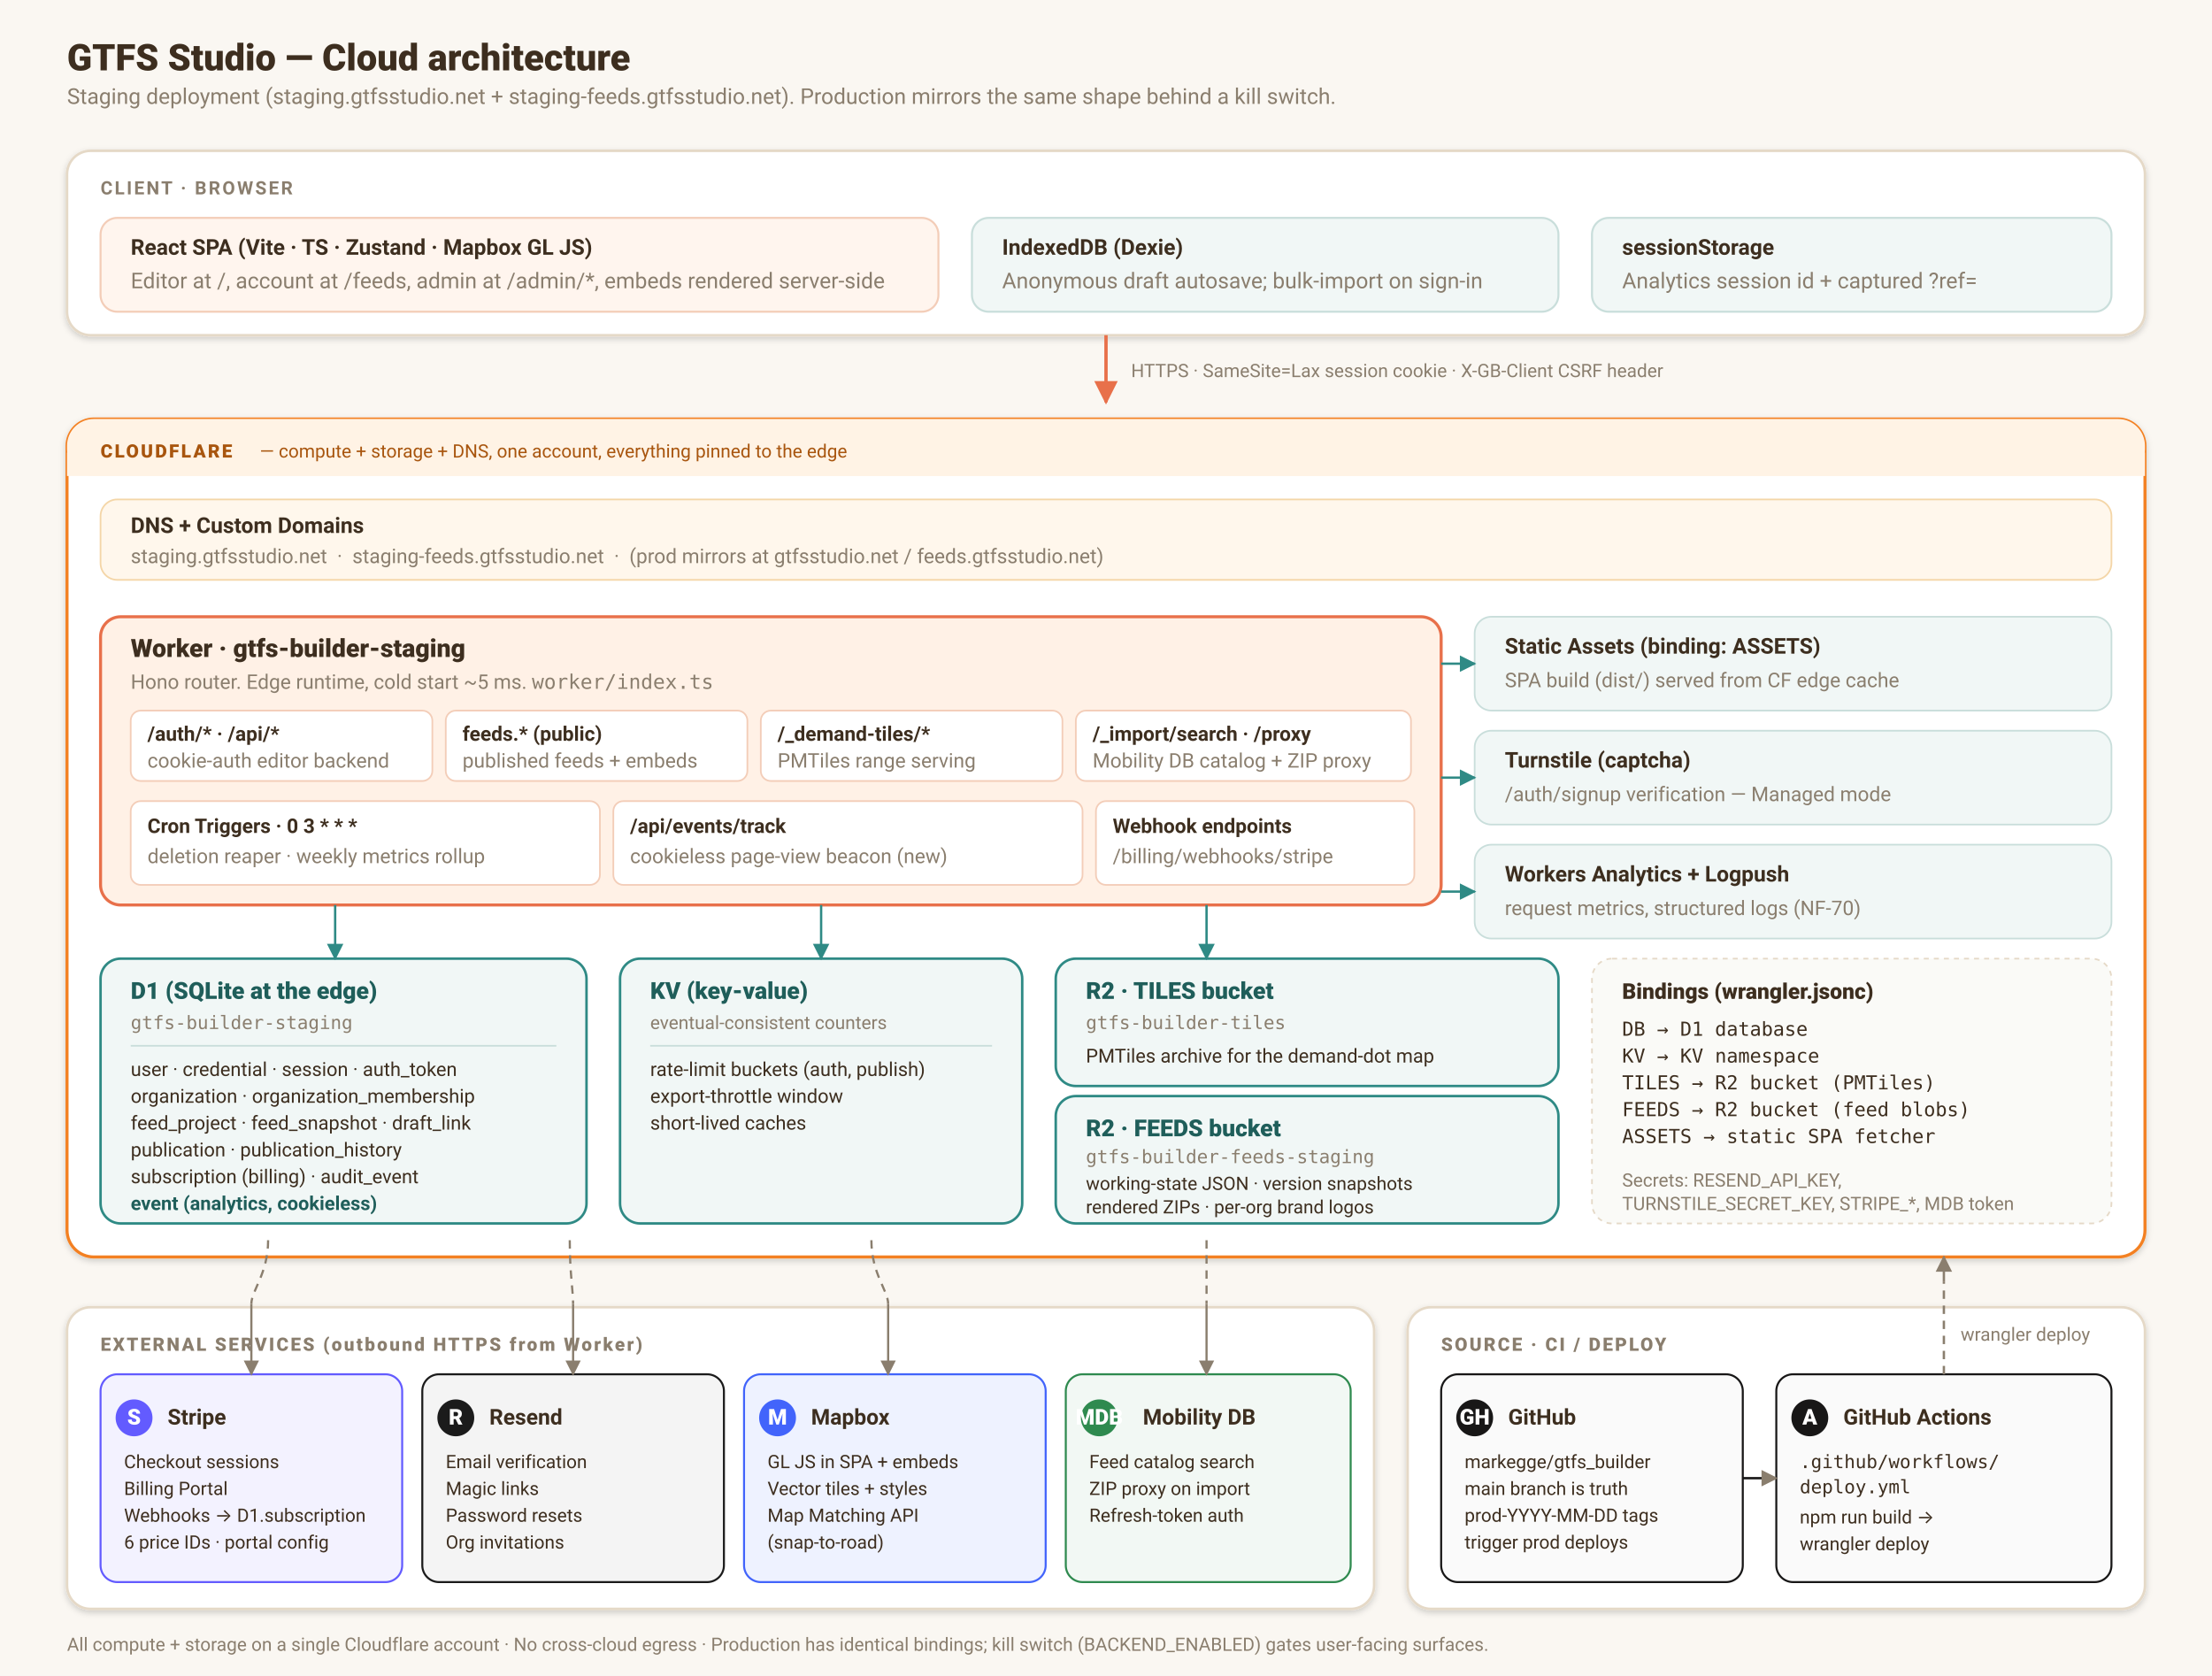
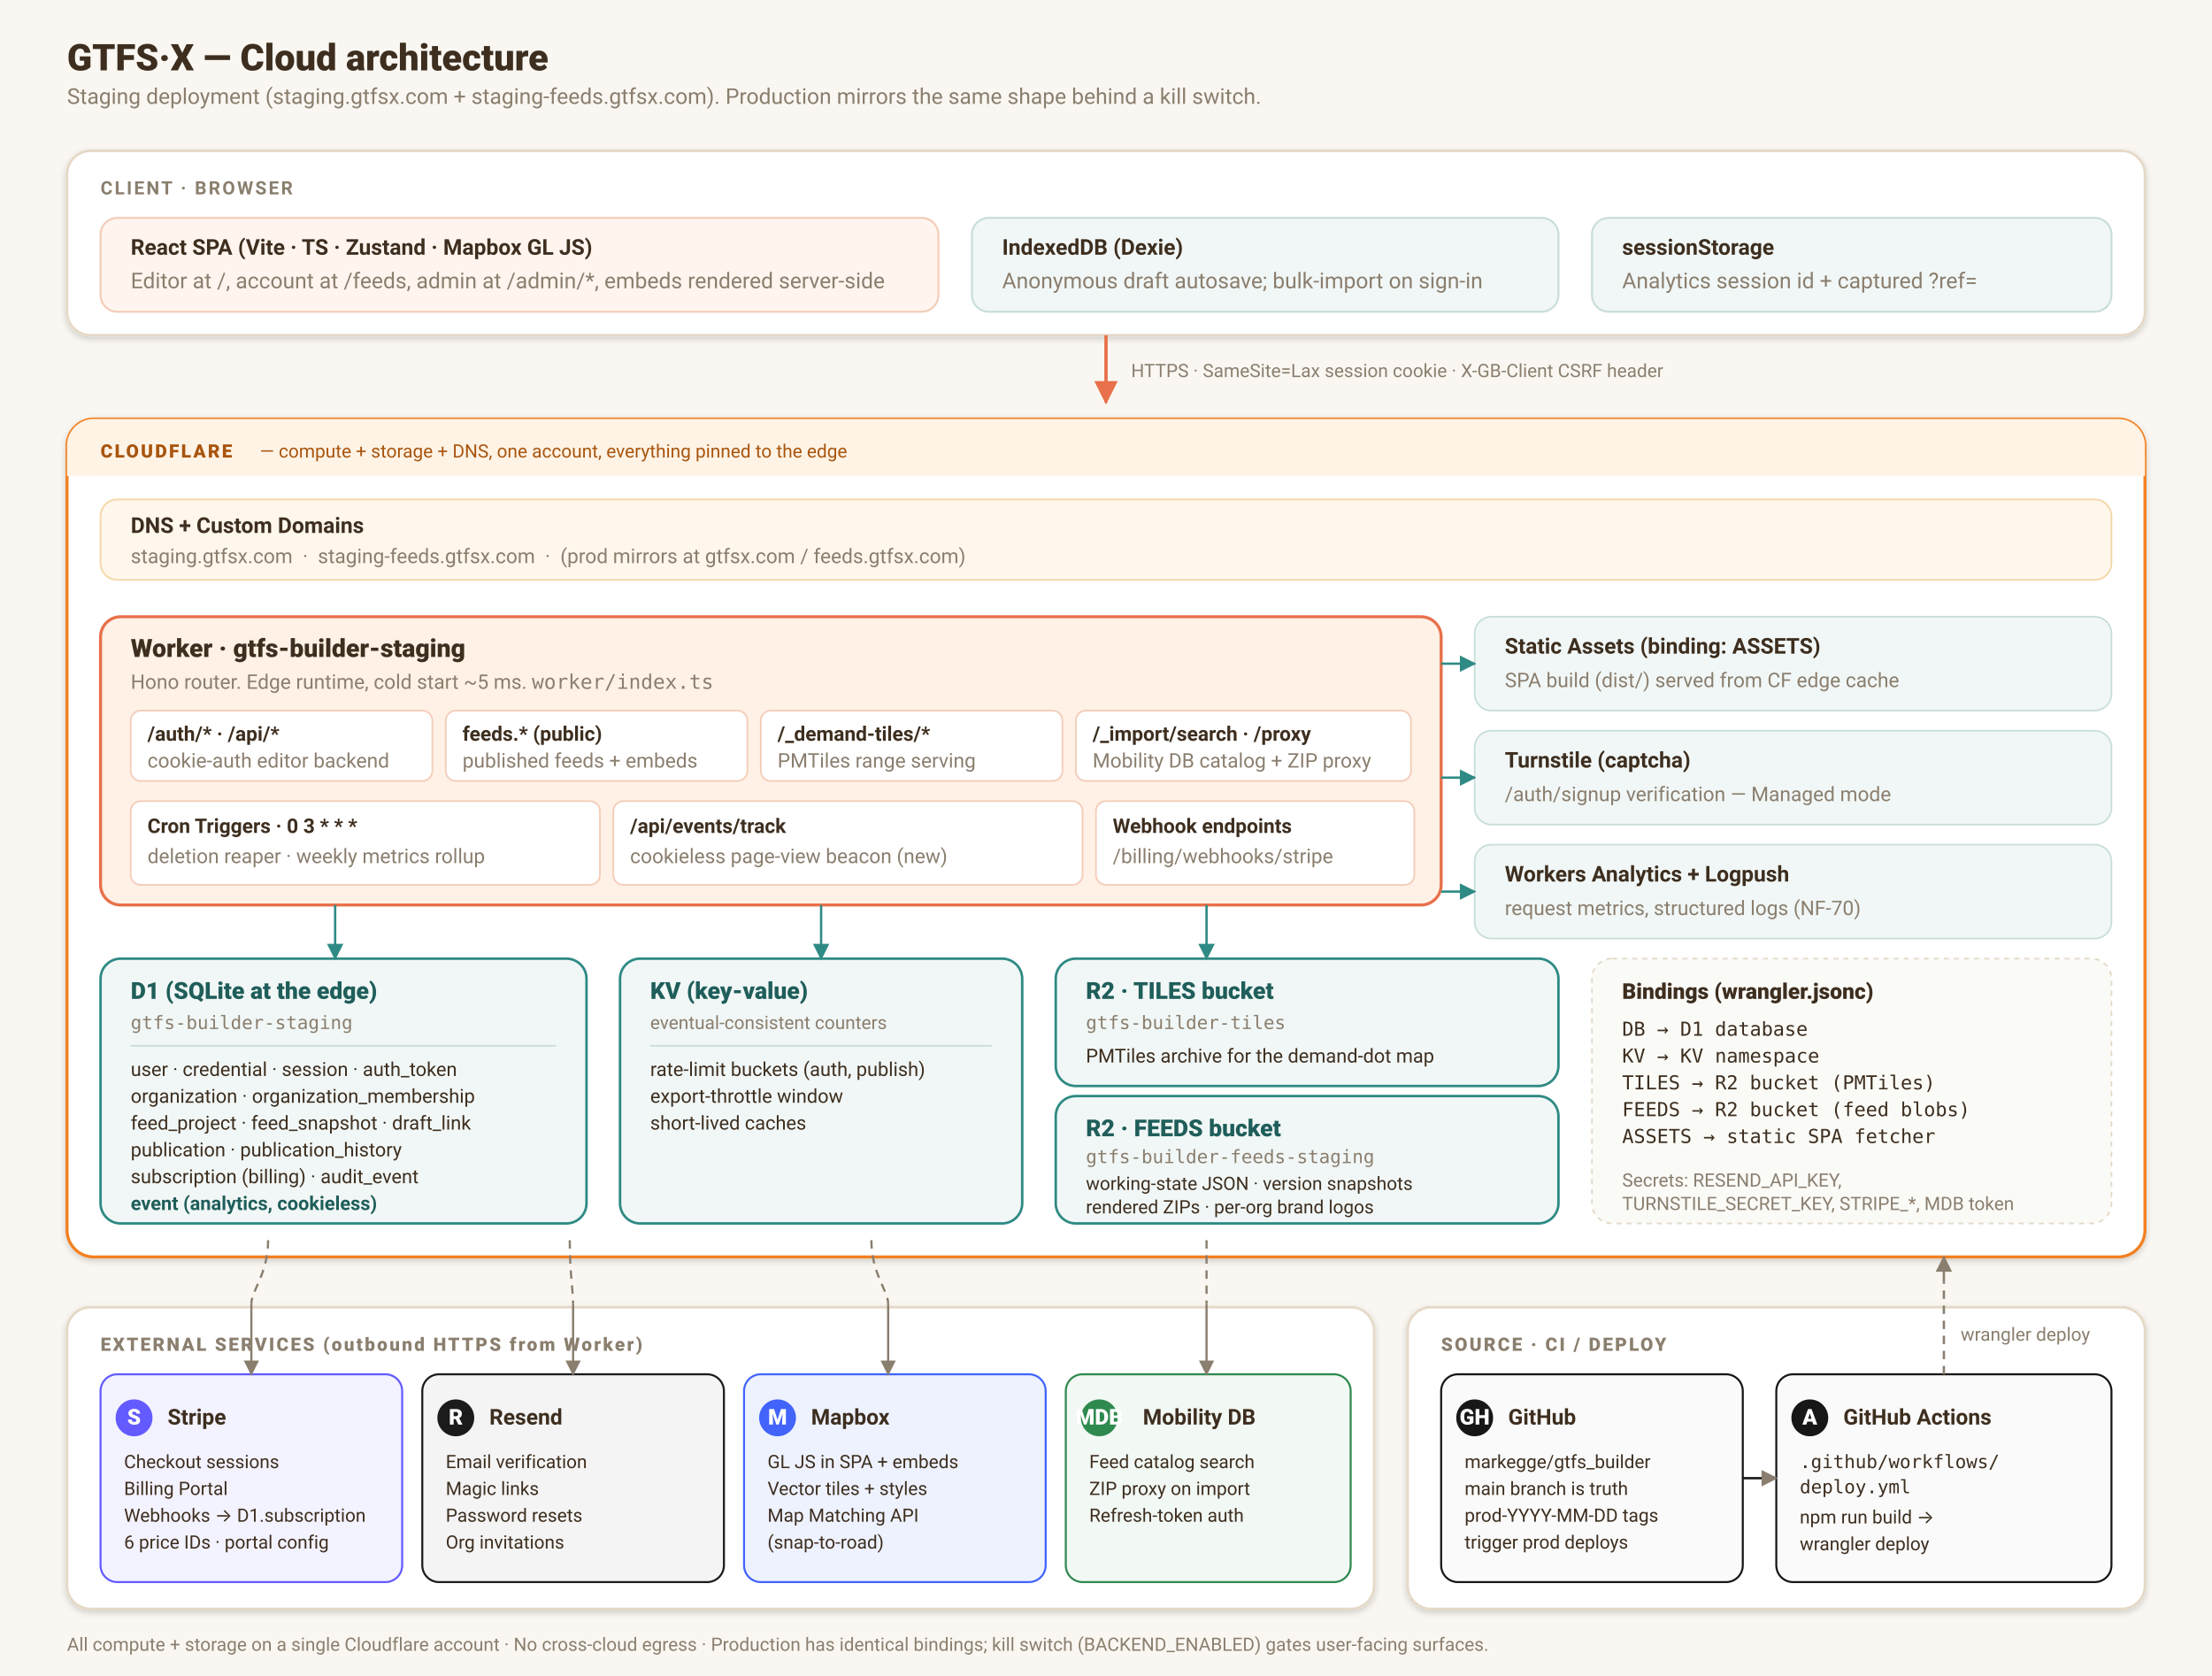
- <svg xmlns="http://www.w3.org/2000/svg" viewBox="0 0 1320 1000" font-family="ui-sans-serif, system-ui, -apple-system, 'Segoe UI', Roboto, sans-serif" font-size="13" role="img" aria-label="GTFS Studio cloud architecture (staging deployment)">
+ <svg xmlns="http://www.w3.org/2000/svg" viewBox="0 0 1320 1000" font-family="ui-sans-serif, system-ui, -apple-system, 'Segoe UI', Roboto, sans-serif" font-size="13" role="img" aria-label="GTFS·X cloud architecture (staging deployment)">
  <defs>
    <filter id="card-shadow" x="-10%" y="-10%" width="120%" height="130%">
      <feGaussianBlur in="SourceAlpha" stdDeviation="2" />
      <feOffset dx="0" dy="1.5" result="offset" />
      <feComponentTransfer>
        <feFuncA type="linear" slope="0.18" />
      </feComponentTransfer>
      <feMerge>
        <feMergeNode />
        <feMergeNode in="SourceGraphic" />
      </feMerge>
    </filter>
    <marker id="arr-coral" viewBox="0 0 10 10" refX="9" refY="5" markerWidth="7" markerHeight="7" orient="auto-start-reverse">
      <path d="M0,0 L10,5 L0,10 z" fill="#E8704A" />
    </marker>
    <marker id="arr-teal" viewBox="0 0 10 10" refX="9" refY="5" markerWidth="7" markerHeight="7" orient="auto-start-reverse">
      <path d="M0,0 L10,5 L0,10 z" fill="#2F8A85" />
    </marker>
    <marker id="arr-gray" viewBox="0 0 10 10" refX="9" refY="5" markerWidth="7" markerHeight="7" orient="auto-start-reverse">
      <path d="M0,0 L10,5 L0,10 z" fill="#8A7E6E" />
    </marker>
  </defs>
  <rect width="1320" height="1000" fill="#FAF7F2" />
-   <text x="40" y="42" font-size="22" font-weight="800" fill="#3D2E1F">GTFS Studio — Cloud architecture</text>
-   <text x="40" y="62" font-size="13" fill="#8A7E6E">Staging deployment (staging.gtfsstudio.net + staging-feeds.gtfsstudio.net). Production mirrors the same shape behind a kill switch.</text>
+   <text x="40" y="42" font-size="22" font-weight="800" fill="#3D2E1F">GTFS·X — Cloud architecture</text>
+   <text x="40" y="62" font-size="13" fill="#8A7E6E">Staging deployment (staging.gtfsx.com + staging-feeds.gtfsx.com). Production mirrors the same shape behind a kill switch.</text>
  <g>
    <rect x="40" y="90" width="1240" height="110" rx="14" fill="#FFFFFF" stroke="#E5D9C7" stroke-width="1.5" filter="url(#card-shadow)" />
    <text x="60" y="116" font-size="11" font-weight="700" fill="#8A7E6E" letter-spacing="1.2">CLIENT  ·  BROWSER</text>
    <rect x="60" y="130" width="500" height="56" rx="10" fill="#FFF5EE" stroke="#F3CDB8" stroke-width="1.2" />
    <text x="78" y="152" font-weight="700" fill="#3D2E1F">React SPA  (Vite · TS · Zustand · Mapbox GL JS)</text>
    <text x="78" y="172" fill="#8A7E6E">Editor at /, account at /feeds, admin at /admin/*, embeds rendered server-side</text>
    <rect x="580" y="130" width="350" height="56" rx="10" fill="#F1F7F6" stroke="#C9DEDB" stroke-width="1.2" />
    <text x="598" y="152" font-weight="700" fill="#3D2E1F">IndexedDB  (Dexie)</text>
    <text x="598" y="172" fill="#8A7E6E">Anonymous draft autosave; bulk-import on sign-in</text>
    <rect x="950" y="130" width="310" height="56" rx="10" fill="#F1F7F6" stroke="#C9DEDB" stroke-width="1.2" />
    <text x="968" y="152" font-weight="700" fill="#3D2E1F">sessionStorage</text>
    <text x="968" y="172" fill="#8A7E6E">Analytics session id + captured ?ref=</text>
  </g>
  <line x1="660" y1="200" x2="660" y2="240" stroke="#E8704A" stroke-width="2" marker-end="url(#arr-coral)" />
  <text x="675" y="225" fill="#8A7E6E" font-size="11">HTTPS · SameSite=Lax session cookie · X-GB-Client CSRF header</text>
  <g>
    <rect x="40" y="250" width="1240" height="500" rx="16" fill="#FFFFFF" stroke="#F38020" stroke-width="1.8" filter="url(#card-shadow)" />
    <rect x="40" y="250" width="1240" height="34" rx="16" fill="#FFF3E5" stroke="none" />
    <rect x="40" y="270" width="1240" height="14" fill="#FFF3E5" stroke="none" />
    <text x="60" y="273" font-size="11" font-weight="800" fill="#A8550E" letter-spacing="1.2">CLOUDFLARE</text>
    <text x="155" y="273" font-size="11" fill="#A8550E">— compute + storage + DNS, one account, everything pinned to the edge</text>
    <rect x="60" y="298" width="1200" height="48" rx="10" fill="#FFF7EC" stroke="#F4D6A8" stroke-width="1" />
    <text x="78" y="318" font-weight="700" fill="#3D2E1F">DNS + Custom Domains</text>
-     <text x="78" y="336" fill="#8A7E6E" font-size="12">staging.gtfsstudio.net  ·  staging-feeds.gtfsstudio.net  ·  (prod mirrors at gtfsstudio.net / feeds.gtfsstudio.net)</text>
+     <text x="78" y="336" fill="#8A7E6E" font-size="12">staging.gtfsx.com  ·  staging-feeds.gtfsx.com  ·  (prod mirrors at gtfsx.com / feeds.gtfsx.com)</text>
    <rect x="60" y="368" width="800" height="172" rx="12" fill="#FFF1E6" stroke="#E8704A" stroke-width="1.8" />
    <text x="78" y="392" font-weight="800" fill="#3D2E1F" font-size="15">Worker  ·  gtfs-builder-staging</text>
    <text x="78" y="411" fill="#8A7E6E" font-size="12">Hono router. Edge runtime, cold start ~5 ms. <tspan font-family="ui-monospace, SF Mono, monospace">worker/index.ts</tspan>
    </text>
    <g font-size="12">
      <rect x="78" y="424" width="180" height="42" rx="6" fill="#FFFFFF" stroke="#F3CDB8" />
      <text x="88" y="442" font-weight="700" fill="#3D2E1F">/auth/*  ·  /api/*</text>
      <text x="88" y="458" fill="#8A7E6E">cookie-auth editor backend</text>
      <rect x="266" y="424" width="180" height="42" rx="6" fill="#FFFFFF" stroke="#F3CDB8" />
      <text x="276" y="442" font-weight="700" fill="#3D2E1F">feeds.*  (public)</text>
      <text x="276" y="458" fill="#8A7E6E">published feeds + embeds</text>
      <rect x="454" y="424" width="180" height="42" rx="6" fill="#FFFFFF" stroke="#F3CDB8" />
      <text x="464" y="442" font-weight="700" fill="#3D2E1F">/_demand-tiles/*</text>
      <text x="464" y="458" fill="#8A7E6E">PMTiles range serving</text>
      <rect x="642" y="424" width="200" height="42" rx="6" fill="#FFFFFF" stroke="#F3CDB8" />
      <text x="652" y="442" font-weight="700" fill="#3D2E1F">/_import/search · /proxy</text>
      <text x="652" y="458" fill="#8A7E6E">Mobility DB catalog + ZIP proxy</text>
      <rect x="78" y="478" width="280" height="50" rx="6" fill="#FFFFFF" stroke="#F3CDB8" />
      <text x="88" y="497" font-weight="700" fill="#3D2E1F">Cron Triggers  ·  0 3 * * *</text>
      <text x="88" y="515" fill="#8A7E6E">deletion reaper · weekly metrics rollup</text>
      <rect x="366" y="478" width="280" height="50" rx="6" fill="#FFFFFF" stroke="#F3CDB8" />
      <text x="376" y="497" font-weight="700" fill="#3D2E1F">/api/events/track</text>
      <text x="376" y="515" fill="#8A7E6E">cookieless page-view beacon (new)</text>
      <rect x="654" y="478" width="190" height="50" rx="6" fill="#FFFFFF" stroke="#F3CDB8" />
      <text x="664" y="497" font-weight="700" fill="#3D2E1F">Webhook endpoints</text>
      <text x="664" y="515" fill="#8A7E6E">/billing/webhooks/stripe</text>
    </g>
    <g>
      <rect x="880" y="368" width="380" height="56" rx="10" fill="#F1F7F6" stroke="#C9DEDB" />
      <text x="898" y="390" font-weight="700" fill="#3D2E1F">Static Assets  (binding: ASSETS)</text>
      <text x="898" y="410" fill="#8A7E6E" font-size="12">SPA build (dist/) served from CF edge cache</text>
      <rect x="880" y="436" width="380" height="56" rx="10" fill="#F1F7F6" stroke="#C9DEDB" />
      <text x="898" y="458" font-weight="700" fill="#3D2E1F">Turnstile  (captcha)</text>
      <text x="898" y="478" fill="#8A7E6E" font-size="12">/auth/signup verification — Managed mode</text>
      <rect x="880" y="504" width="380" height="56" rx="10" fill="#F1F7F6" stroke="#C9DEDB" />
      <text x="898" y="526" font-weight="700" fill="#3D2E1F">Workers Analytics + Logpush</text>
      <text x="898" y="546" fill="#8A7E6E" font-size="12">request metrics, structured logs (NF-70)</text>
    </g>
    <g>
      <rect x="60" y="572" width="290" height="158" rx="12" fill="#F1F7F6" stroke="#2F8A85" stroke-width="1.5" />
      <text x="78" y="596" font-weight="800" fill="#1F5E5A" font-size="14">D1  (SQLite at the edge)</text>
      <text x="78" y="614" fill="#8A7E6E" font-size="11" font-family="ui-monospace, SF Mono, monospace">gtfs-builder-staging</text>
      <line x1="78" y1="624" x2="332" y2="624" stroke="#C9DEDB" />
      <g font-size="11.5" fill="#3D2E1F">
        <text x="78" y="642">user · credential · session · auth_token</text>
        <text x="78" y="658">organization · organization_membership</text>
        <text x="78" y="674">feed_project · feed_snapshot · draft_link</text>
        <text x="78" y="690">publication · publication_history</text>
        <text x="78" y="706">subscription (billing) · audit_event</text>
        <text x="78" y="722" font-weight="700" fill="#1F5E5A">event  (analytics, cookieless)</text>
      </g>
      <rect x="370" y="572" width="240" height="158" rx="12" fill="#F1F7F6" stroke="#2F8A85" stroke-width="1.5" />
      <text x="388" y="596" font-weight="800" fill="#1F5E5A" font-size="14">KV  (key-value)</text>
      <text x="388" y="614" fill="#8A7E6E" font-size="11">eventual-consistent counters</text>
      <line x1="388" y1="624" x2="592" y2="624" stroke="#C9DEDB" />
      <g font-size="11.5" fill="#3D2E1F">
        <text x="388" y="642">rate-limit buckets (auth, publish)</text>
        <text x="388" y="658">export-throttle window</text>
        <text x="388" y="674">short-lived caches</text>
      </g>
      <rect x="630" y="572" width="300" height="76" rx="12" fill="#F1F7F6" stroke="#2F8A85" stroke-width="1.5" />
      <text x="648" y="596" font-weight="800" fill="#1F5E5A" font-size="14">R2  ·  TILES bucket</text>
      <text x="648" y="614" fill="#8A7E6E" font-size="11" font-family="ui-monospace, SF Mono, monospace">gtfs-builder-tiles</text>
      <text x="648" y="634" fill="#3D2E1F" font-size="11.5">PMTiles archive for the demand-dot map</text>
      <rect x="630" y="654" width="300" height="76" rx="12" fill="#F1F7F6" stroke="#2F8A85" stroke-width="1.5" />
      <text x="648" y="678" font-weight="800" fill="#1F5E5A" font-size="14">R2  ·  FEEDS bucket</text>
      <text x="648" y="694" fill="#8A7E6E" font-size="11" font-family="ui-monospace, SF Mono, monospace">gtfs-builder-feeds-staging</text>
      <text x="648" y="710" fill="#3D2E1F" font-size="11">working-state JSON · version snapshots</text>
      <text x="648" y="724" fill="#3D2E1F" font-size="11">rendered ZIPs · per-org brand logos</text>
      <rect x="950" y="572" width="310" height="158" rx="12" fill="#FAFAF7" stroke="#E5D9C7" stroke-dasharray="3 3" />
      <text x="968" y="596" font-weight="800" fill="#3D2E1F" font-size="13">Bindings (wrangler.jsonc)</text>
      <g font-size="11.5" fill="#3D2E1F" font-family="ui-monospace, SF Mono, monospace">
        <text x="968" y="618">DB        →  D1 database</text>
        <text x="968" y="634">KV        →  KV namespace</text>
        <text x="968" y="650">TILES     →  R2 bucket (PMTiles)</text>
        <text x="968" y="666">FEEDS     →  R2 bucket (feed blobs)</text>
        <text x="968" y="682">ASSETS    →  static SPA fetcher</text>
      </g>
      <text x="968" y="708" font-size="11" fill="#8A7E6E">Secrets: RESEND_API_KEY,</text>
      <text x="968" y="722" font-size="11" fill="#8A7E6E">TURNSTILE_SECRET_KEY, STRIPE_*, MDB token</text>
    </g>
    <g stroke="#2F8A85" stroke-width="1.4" fill="none" marker-end="url(#arr-teal)">
      <path d="M 200 540 L 200 572" />
      <path d="M 490 540 L 490 572" />
      <path d="M 720 540 L 720 572" />
    </g>
    <g stroke="#2F8A85" stroke-width="1.4" fill="none" marker-end="url(#arr-teal)">
      <path d="M 860 396 L 880 396" />
      <path d="M 860 464 L 880 464" />
      <path d="M 860 532 L 880 532" />
    </g>
  </g>
  <g>
    <rect x="40" y="780" width="780" height="180" rx="14" fill="#FFFFFF" stroke="#E5D9C7" stroke-width="1.5" filter="url(#card-shadow)" />
    <text x="60" y="806" font-size="11" font-weight="800" fill="#8A7E6E" letter-spacing="1.2">EXTERNAL SERVICES  (outbound HTTPS from Worker)</text>
    <rect x="60" y="820" width="180" height="124" rx="10" fill="#F3F2FF" stroke="#635BFF" stroke-width="1.2" />
    <circle cx="80" cy="846" r="11" fill="#635BFF" />
    <text x="80" y="850" font-size="13" font-weight="800" fill="#FFFFFF" text-anchor="middle">S</text>
    <text x="100" y="850" font-weight="700" fill="#3D2E1F">Stripe</text>
    <g font-size="11" fill="#3D2E1F">
      <text x="74" y="876">Checkout sessions</text>
      <text x="74" y="892">Billing Portal</text>
      <text x="74" y="908">Webhooks  →  D1.subscription</text>
      <text x="74" y="924">6 price IDs · portal config</text>
    </g>
    <rect x="252" y="820" width="180" height="124" rx="10" fill="#F4F4F4" stroke="#1B1B1B" stroke-width="1.2" />
    <circle cx="272" cy="846" r="11" fill="#1B1B1B" />
    <text x="272" y="850" font-size="13" font-weight="800" fill="#FFFFFF" text-anchor="middle">R</text>
    <text x="292" y="850" font-weight="700" fill="#3D2E1F">Resend</text>
    <g font-size="11" fill="#3D2E1F">
      <text x="266" y="876">Email verification</text>
      <text x="266" y="892">Magic links</text>
      <text x="266" y="908">Password resets</text>
      <text x="266" y="924">Org invitations</text>
    </g>
    <rect x="444" y="820" width="180" height="124" rx="10" fill="#EEF2FF" stroke="#4264FB" stroke-width="1.2" />
    <circle cx="464" cy="846" r="11" fill="#4264FB" />
    <text x="464" y="850" font-size="13" font-weight="800" fill="#FFFFFF" text-anchor="middle">M</text>
    <text x="484" y="850" font-weight="700" fill="#3D2E1F">Mapbox</text>
    <g font-size="11" fill="#3D2E1F">
      <text x="458" y="876">GL JS in SPA + embeds</text>
      <text x="458" y="892">Vector tiles + styles</text>
      <text x="458" y="908">Map Matching API</text>
      <text x="458" y="924">(snap-to-road)</text>
    </g>
    <rect x="636" y="820" width="170" height="124" rx="10" fill="#F2F8F4" stroke="#2F8A4F" stroke-width="1.2" />
    <circle cx="656" cy="846" r="11" fill="#2F8A4F" />
    <text x="656" y="850" font-size="13" font-weight="800" fill="#FFFFFF" text-anchor="middle">MDB</text>
    <text x="682" y="850" font-weight="700" fill="#3D2E1F">Mobility DB</text>
    <g font-size="11" fill="#3D2E1F">
      <text x="650" y="876">Feed catalog search</text>
      <text x="650" y="892">ZIP proxy on import</text>
      <text x="650" y="908">Refresh-token auth</text>
    </g>
    <rect x="840" y="780" width="440" height="180" rx="14" fill="#FFFFFF" stroke="#E5D9C7" stroke-width="1.5" filter="url(#card-shadow)" />
    <text x="860" y="806" font-size="11" font-weight="800" fill="#8A7E6E" letter-spacing="1.2">SOURCE  ·  CI / DEPLOY</text>
    <rect x="860" y="820" width="180" height="124" rx="10" fill="#FAFAFA" stroke="#181717" stroke-width="1.2" />
    <circle cx="880" cy="846" r="11" fill="#181717" />
    <text x="880" y="850" font-size="13" font-weight="800" fill="#FFFFFF" text-anchor="middle">GH</text>
    <text x="900" y="850" font-weight="700" fill="#3D2E1F">GitHub</text>
    <g font-size="11" fill="#3D2E1F">
      <text x="874" y="876">markegge/gtfs_builder</text>
      <text x="874" y="892">main branch is truth</text>
      <text x="874" y="908">prod-YYYY-MM-DD tags</text>
      <text x="874" y="924">trigger prod deploys</text>
    </g>
    <rect x="1060" y="820" width="200" height="124" rx="10" fill="#FAFAFA" stroke="#181717" stroke-width="1.2" />
    <circle cx="1080" cy="846" r="11" fill="#181717" />
    <text x="1080" y="850" font-size="13" font-weight="800" fill="#FFFFFF" text-anchor="middle">A</text>
    <text x="1100" y="850" font-weight="700" fill="#3D2E1F">GitHub Actions</text>
    <g font-size="11" fill="#3D2E1F">
      <text x="1074" y="876" font-family="ui-monospace, SF Mono, monospace">.github/workflows/</text>
      <text x="1074" y="891" font-family="ui-monospace, SF Mono, monospace">deploy.yml</text>
      <text x="1074" y="909">npm run build  →</text>
      <text x="1074" y="925">wrangler deploy</text>
    </g>
    <path d="M 1040 882 L 1060 882" stroke="#181717" stroke-width="1.4" marker-end="url(#arr-gray)" fill="none" />
  </g>
  <g stroke="#8A7E6E" stroke-width="1.3" fill="none" stroke-dasharray="5 4">
    <path d="M 160 740 C 160 760, 150 770, 150 778" />
    <path d="M 340 740 C 340 760, 342 770, 342 778" />
    <path d="M 520 740 C 520 760, 530 770, 530 778" />
    <path d="M 720 740 C 720 760, 720 770, 720 778" />
  </g>
  <g fill="none" stroke="#8A7E6E" stroke-width="1.3" marker-end="url(#arr-gray)">
    <path d="M 150 778 L 150 820" />
    <path d="M 342 778 L 342 820" />
    <path d="M 530 778 L 530 820" />
    <path d="M 720 778 L 720 820" />
  </g>
  <path d="M 1160 820 L 1160 765" stroke="#8A7E6E" stroke-width="1.4" fill="none" stroke-dasharray="5 4" />
  <path d="M 1160 765 L 1160 750" stroke="#8A7E6E" stroke-width="1.4" fill="none" marker-end="url(#arr-gray)" />
  <text x="1170" y="800" font-size="11" fill="#8A7E6E">wrangler deploy</text>
  <text x="40" y="985" font-size="11" fill="#8A7E6E">All compute + storage on a single Cloudflare account · No cross-cloud egress · Production has identical bindings; kill switch (BACKEND_ENABLED) gates user-facing surfaces.</text>
</svg>
